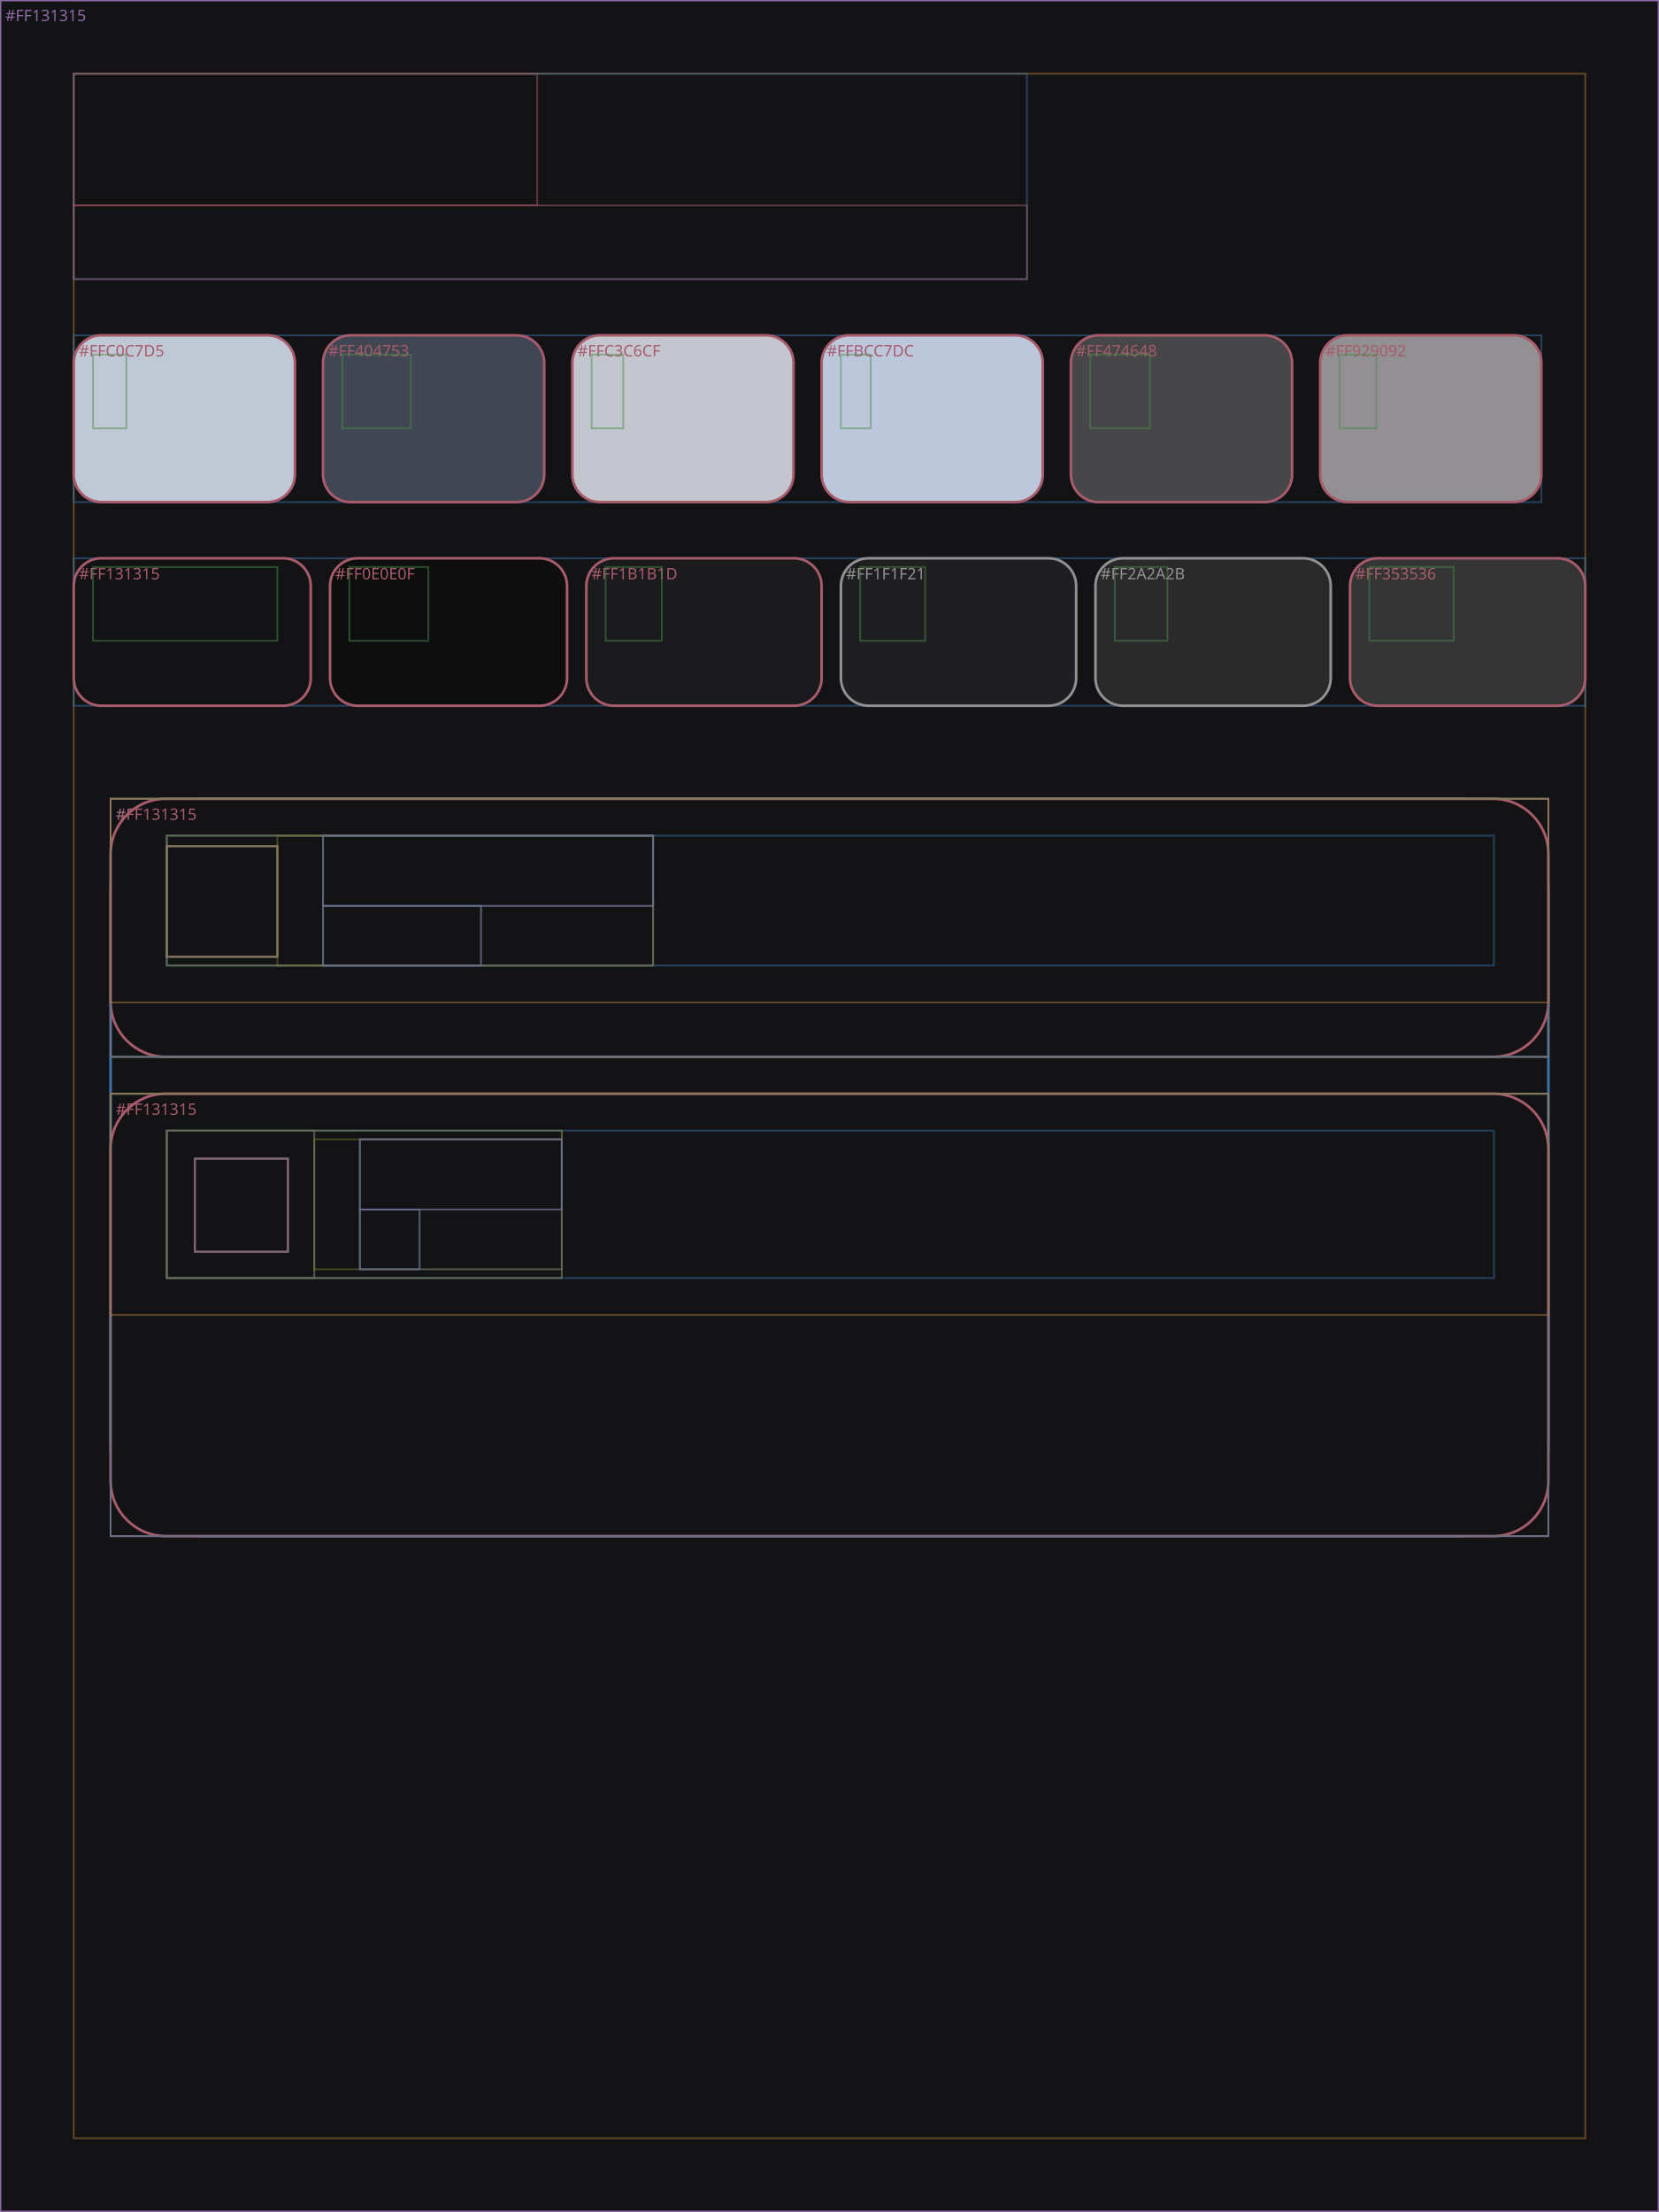
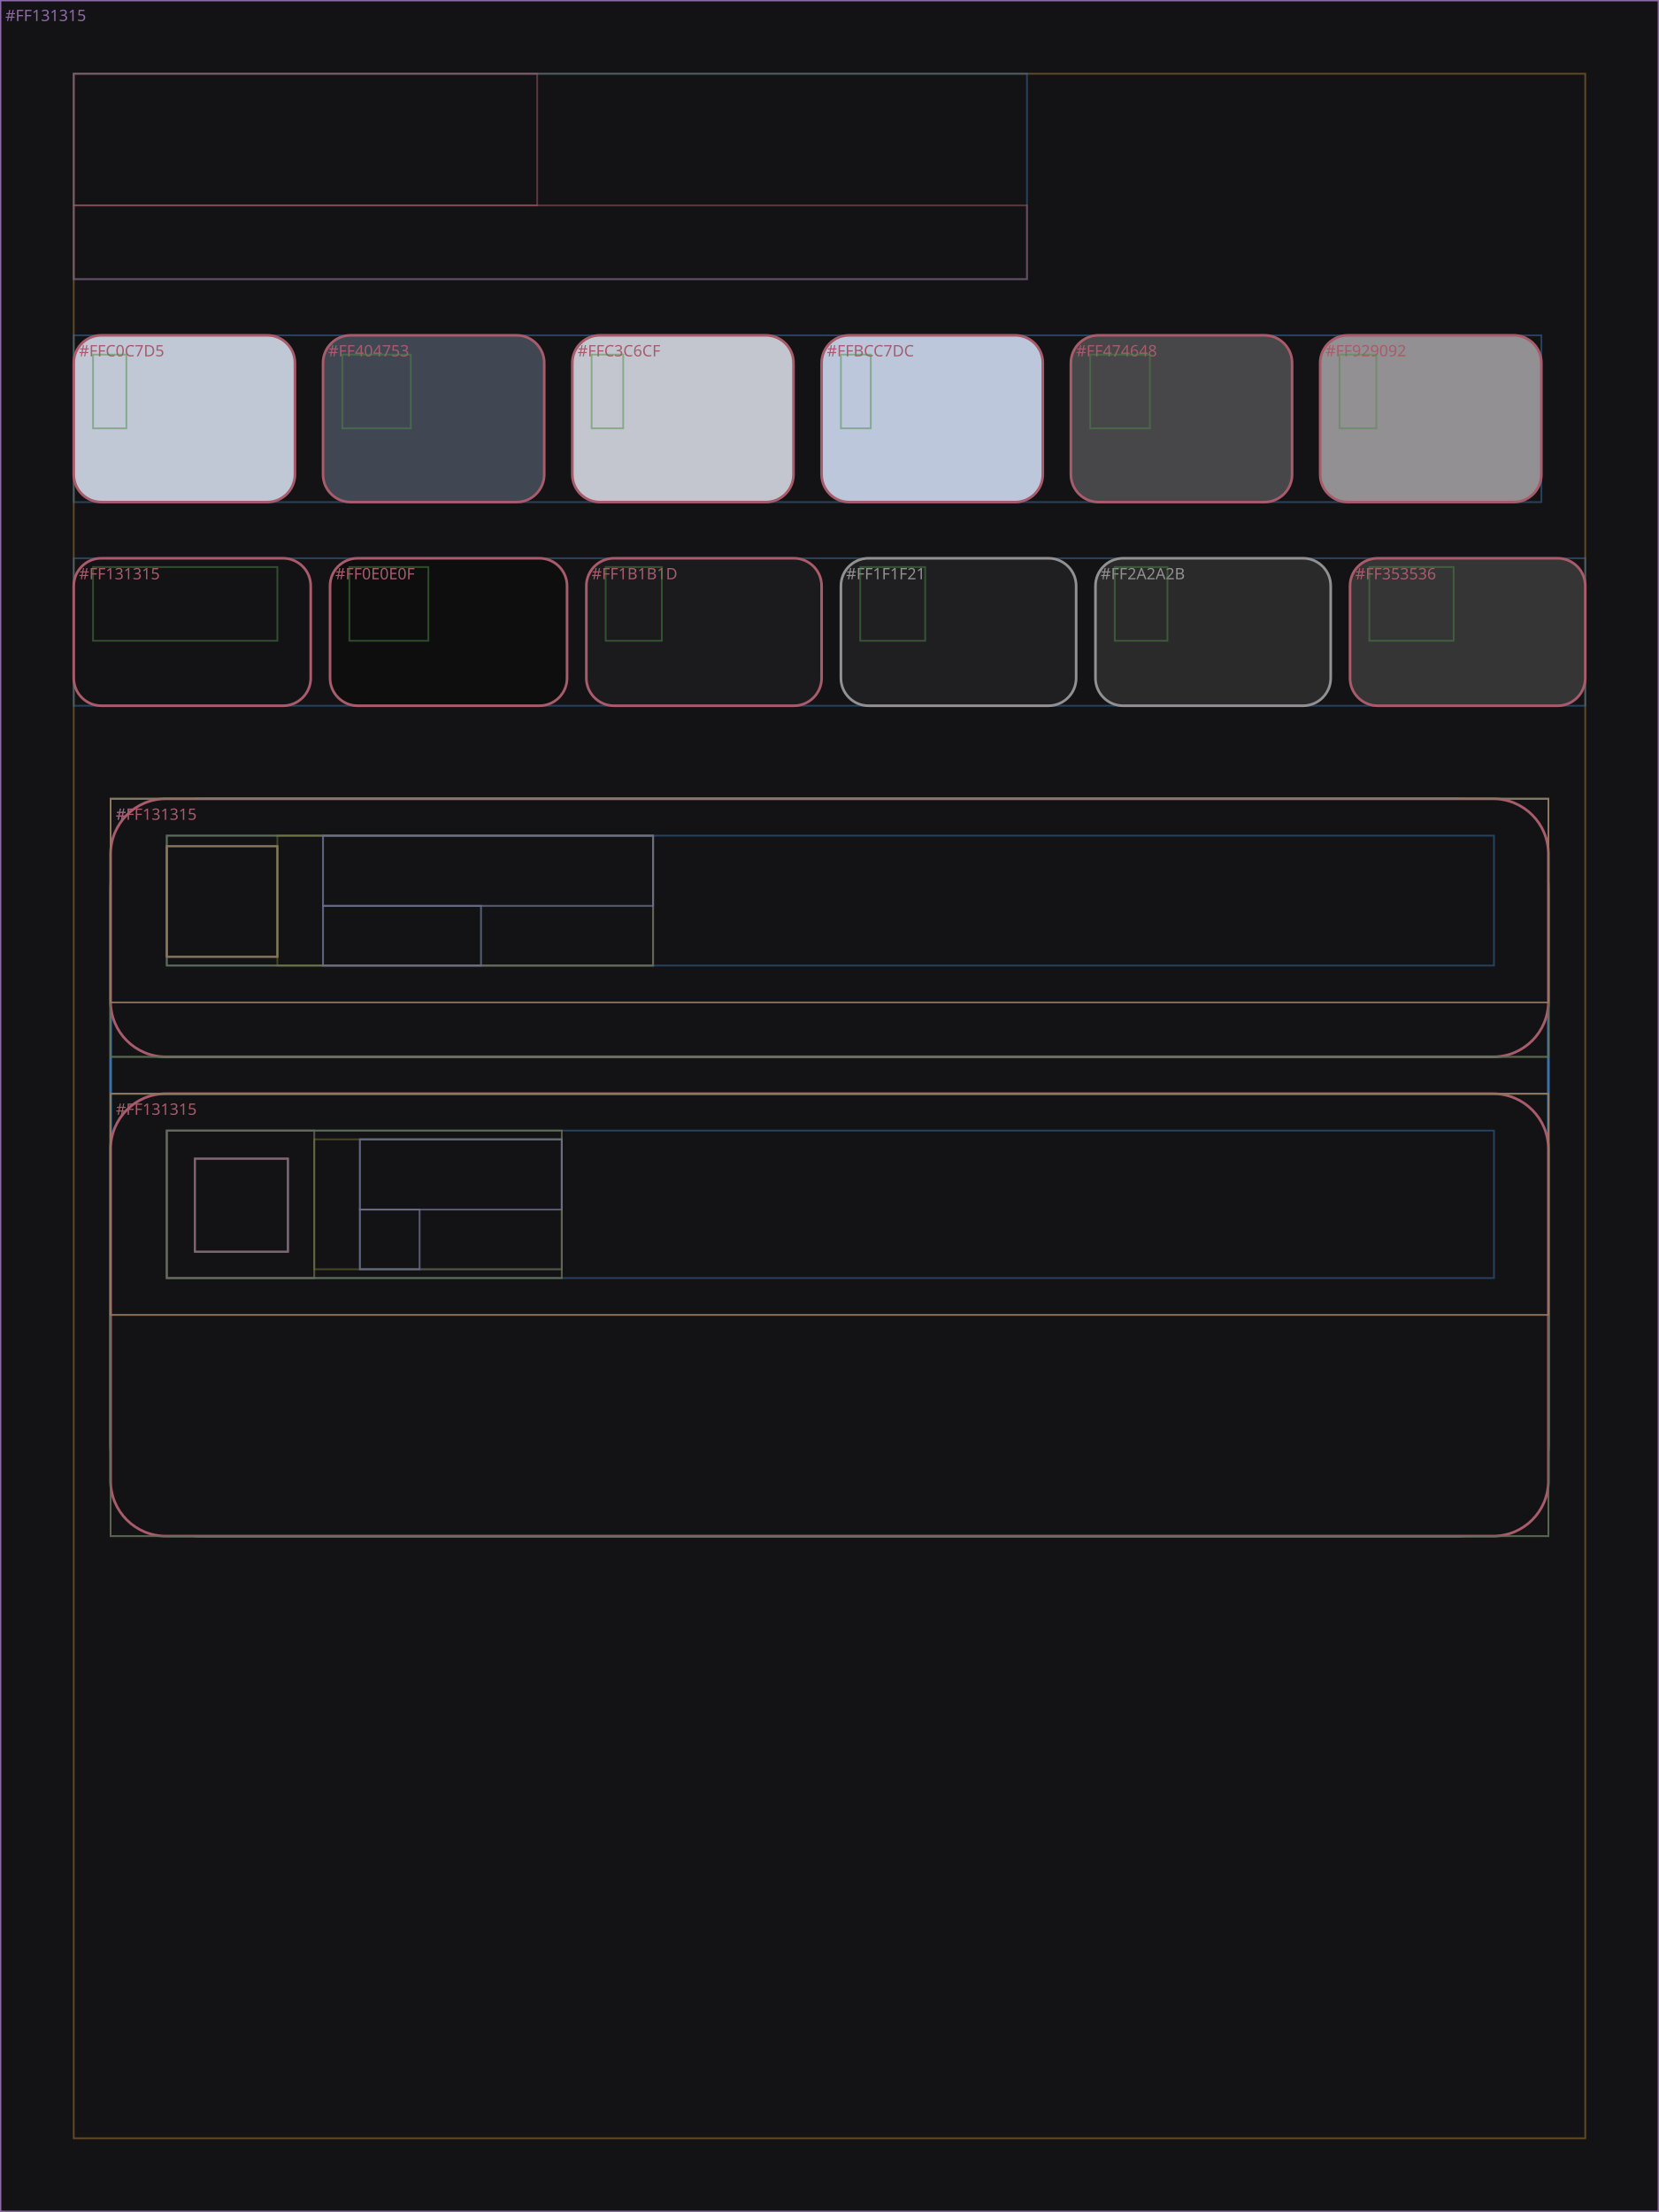
<svg xmlns="http://www.w3.org/2000/svg" viewBox="0 0 945 1260" width="945" height="1260" role="img" aria-label="Theme/Minimalist-Dark layout wireframe">
  <rect width="945" height="1260" fill="#ffffff" />
  <g>
    <rect x="0" y="0" width="945" height="1260" fill="none" fill-opacity="0" stroke="#5B6470" stroke-width="1" stroke-opacity="0.5" />
  </g>
  <g>
    <rect x="0" y="0" width="945" height="1260" fill="none" fill-opacity="0" stroke="#2E7D6B" stroke-width="1" stroke-opacity="0.5" />
  </g>
  <g>
    <rect x="0" y="0" width="945" height="1260" fill="#131315" fill-opacity="1" stroke="#8E6BA8" stroke-width="1.5" stroke-opacity="1" />
    <text x="3" y="12" font-family="system-ui, sans-serif" font-size="9" fill="#8E6BA8">#FF131315</text>
  </g>
  <g>
    <rect x="42" y="42" width="861" height="1176" fill="none" fill-opacity="0" stroke="#B0813B" stroke-width="1" stroke-opacity="0.5" />
  </g>
  <g>
    <rect x="42" y="42" width="543" height="117" fill="none" fill-opacity="0" stroke="#3B72A8" stroke-width="1" stroke-opacity="0.5" />
  </g>
  <g>
    <rect x="42" y="42" width="264" height="75" fill="none" fill-opacity="0" stroke="#A85B6B" stroke-width="1" stroke-opacity="0.5" />
  </g>
  <g>
    <rect x="42" y="117" width="543" height="42" fill="none" fill-opacity="0" stroke="#A85B6B" stroke-width="1" stroke-opacity="0.5" />
  </g>
  <g>
    <rect x="42" y="191" width="836" height="95" fill="none" fill-opacity="0" stroke="#3B72A8" stroke-width="1" stroke-opacity="0.5" />
  </g>
  <g>
    <path d="M57.75,191 H152.25 A15.75,15.75 0 0 1 168,206.75 V270.25 A15.75,15.75 0 0 1 152.25,286 H57.75 A15.75,15.75 0 0 1 42,270.25 V206.75 A15.75,15.75 0 0 1 57.75,191 Z" fill="#C0C7D5" fill-opacity="1" stroke="#A85B6B" stroke-width="1.5" stroke-opacity="1" />
    <text x="45" y="203" font-family="system-ui, sans-serif" font-size="9" fill="#A85B6B">#FFC0C7D5</text>
  </g>
  <g>
    <rect x="53" y="202" width="19" height="42" fill="none" fill-opacity="0" stroke="#4F8A4A" stroke-width="1" stroke-opacity="0.5" />
  </g>
  <g>
    <path d="M199.75,191 H294.25 A15.75,15.75 0 0 1 310,206.75 V270.25 A15.75,15.75 0 0 1 294.25,286 H199.75 A15.75,15.75 0 0 1 184,270.25 V206.75 A15.75,15.75 0 0 1 199.75,191 Z" fill="#404753" fill-opacity="1" stroke="#A85B6B" stroke-width="1.5" stroke-opacity="1" />
    <text x="187" y="203" font-family="system-ui, sans-serif" font-size="9" fill="#A85B6B">#FF404753</text>
  </g>
  <g>
    <rect x="195" y="202" width="39" height="42" fill="none" fill-opacity="0" stroke="#4F8A4A" stroke-width="1" stroke-opacity="0.5" />
  </g>
  <g>
    <path d="M341.75,191 H436.25 A15.75,15.75 0 0 1 452,206.75 V270.25 A15.75,15.75 0 0 1 436.25,286 H341.75 A15.75,15.75 0 0 1 326,270.25 V206.75 A15.75,15.75 0 0 1 341.75,191 Z" fill="#C3C6CF" fill-opacity="1" stroke="#A85B6B" stroke-width="1.5" stroke-opacity="1" />
    <text x="329" y="203" font-family="system-ui, sans-serif" font-size="9" fill="#A85B6B">#FFC3C6CF</text>
  </g>
  <g>
    <rect x="337" y="202" width="18" height="42" fill="none" fill-opacity="0" stroke="#4F8A4A" stroke-width="1" stroke-opacity="0.5" />
  </g>
  <g>
    <path d="M483.75,191 H578.25 A15.75,15.75 0 0 1 594,206.75 V270.25 A15.75,15.75 0 0 1 578.25,286 H483.75 A15.75,15.75 0 0 1 468,270.25 V206.75 A15.75,15.75 0 0 1 483.75,191 Z" fill="#BCC7DC" fill-opacity="1" stroke="#A85B6B" stroke-width="1.5" stroke-opacity="1" />
    <text x="471" y="203" font-family="system-ui, sans-serif" font-size="9" fill="#A85B6B">#FFBCC7DC</text>
  </g>
  <g>
    <rect x="479" y="202" width="17" height="42" fill="none" fill-opacity="0" stroke="#4F8A4A" stroke-width="1" stroke-opacity="0.5" />
  </g>
  <g>
    <path d="M625.75,191 H720.25 A15.75,15.75 0 0 1 736,206.75 V270.25 A15.75,15.75 0 0 1 720.25,286 H625.75 A15.75,15.75 0 0 1 610,270.25 V206.75 A15.75,15.75 0 0 1 625.75,191 Z" fill="#474648" fill-opacity="1" stroke="#A85B6B" stroke-width="1.5" stroke-opacity="1" />
    <text x="613" y="203" font-family="system-ui, sans-serif" font-size="9" fill="#A85B6B">#FF474648</text>
  </g>
  <g>
    <rect x="621" y="202" width="34" height="42" fill="none" fill-opacity="0" stroke="#4F8A4A" stroke-width="1" stroke-opacity="0.5" />
  </g>
  <g>
    <path d="M767.75,191 H862.25 A15.75,15.75 0 0 1 878,206.75 V270.25 A15.75,15.75 0 0 1 862.25,286 H767.75 A15.75,15.75 0 0 1 752,270.25 V206.75 A15.75,15.75 0 0 1 767.75,191 Z" fill="#929092" fill-opacity="1" stroke="#A85B6B" stroke-width="1.5" stroke-opacity="1" />
    <text x="755" y="203" font-family="system-ui, sans-serif" font-size="9" fill="#A85B6B">#FF929092</text>
  </g>
  <g>
    <rect x="763" y="202" width="21" height="42" fill="none" fill-opacity="0" stroke="#4F8A4A" stroke-width="1" stroke-opacity="0.5" />
  </g>
  <g>
    <rect x="42" y="318" width="861" height="84" fill="none" fill-opacity="0" stroke="#3B72A8" stroke-width="1" stroke-opacity="0.5" />
  </g>
  <g>
    <path d="M57.75,318 H161.25 A15.75,15.75 0 0 1 177,333.75 V386.25 A15.75,15.75 0 0 1 161.25,402 H57.75 A15.75,15.75 0 0 1 42,386.25 V333.75 A15.75,15.75 0 0 1 57.75,318 Z" fill="#131315" fill-opacity="1" stroke="#A85B6B" stroke-width="1.5" stroke-opacity="1" />
    <text x="45" y="330" font-family="system-ui, sans-serif" font-size="9" fill="#A85B6B">#FF131315</text>
  </g>
  <g>
    <rect x="53" y="323" width="105" height="42" fill="none" fill-opacity="0" stroke="#4F8A4A" stroke-width="1" stroke-opacity="0.5" />
  </g>
  <g>
    <path d="M203.75,318 H307.25 A15.75,15.75 0 0 1 323,333.75 V386.25 A15.75,15.75 0 0 1 307.25,402 H203.75 A15.75,15.75 0 0 1 188,386.25 V333.75 A15.75,15.75 0 0 1 203.75,318 Z" fill="#0E0E0F" fill-opacity="1" stroke="#A85B6B" stroke-width="1.5" stroke-opacity="1" />
    <text x="191" y="330" font-family="system-ui, sans-serif" font-size="9" fill="#A85B6B">#FF0E0E0F</text>
  </g>
  <g>
    <rect x="199" y="323" width="45" height="42" fill="none" fill-opacity="0" stroke="#4F8A4A" stroke-width="1" stroke-opacity="0.5" />
  </g>
  <g>
    <path d="M349.75,318 H452.25 A15.75,15.75 0 0 1 468,333.75 V386.25 A15.75,15.75 0 0 1 452.25,402 H349.75 A15.75,15.75 0 0 1 334,386.25 V333.75 A15.75,15.75 0 0 1 349.75,318 Z" fill="#1B1B1D" fill-opacity="1" stroke="#A85B6B" stroke-width="1.5" stroke-opacity="1" />
    <text x="337" y="330" font-family="system-ui, sans-serif" font-size="9" fill="#A85B6B">#FF1B1B1D</text>
  </g>
  <g>
    <rect x="345" y="323" width="32" height="42" fill="none" fill-opacity="0" stroke="#4F8A4A" stroke-width="1" stroke-opacity="0.5" />
  </g>
  <g>
    <path d="M494.75,318 H597.25 A15.75,15.75 0 0 1 613,333.75 V386.25 A15.75,15.75 0 0 1 597.25,402 H494.75 A15.75,15.75 0 0 1 479,386.25 V333.75 A15.75,15.75 0 0 1 494.75,318 Z" fill="#1F1F21" fill-opacity="1" stroke="#929092" stroke-width="1.5" stroke-opacity="1" />
    <text x="482" y="330" font-family="system-ui, sans-serif" font-size="9" fill="#929092">#FF1F1F21</text>
  </g>
  <g>
    <rect x="490" y="323" width="37" height="42" fill="none" fill-opacity="0" stroke="#4F8A4A" stroke-width="1" stroke-opacity="0.5" />
  </g>
  <g>
    <path d="M639.75,318 H742.25 A15.75,15.75 0 0 1 758,333.75 V386.25 A15.75,15.75 0 0 1 742.25,402 H639.75 A15.75,15.75 0 0 1 624,386.25 V333.75 A15.75,15.75 0 0 1 639.75,318 Z" fill="#2A2A2B" fill-opacity="1" stroke="#929092" stroke-width="1.5" stroke-opacity="1" />
    <text x="627" y="330" font-family="system-ui, sans-serif" font-size="9" fill="#929092">#FF2A2A2B</text>
  </g>
  <g>
    <rect x="635" y="323" width="30" height="42" fill="none" fill-opacity="0" stroke="#4F8A4A" stroke-width="1" stroke-opacity="0.5" />
  </g>
  <g>
    <path d="M784.75,318 H887.25 A15.75,15.75 0 0 1 903,333.75 V386.25 A15.75,15.75 0 0 1 887.25,402 H784.75 A15.75,15.75 0 0 1 769,386.25 V333.75 A15.75,15.75 0 0 1 784.75,318 Z" fill="#353536" fill-opacity="1" stroke="#A85B6B" stroke-width="1.5" stroke-opacity="1" />
    <text x="772" y="330" font-family="system-ui, sans-serif" font-size="9" fill="#A85B6B">#FF353536</text>
  </g>
  <g>
    <rect x="780" y="323" width="48" height="42" fill="none" fill-opacity="0" stroke="#4F8A4A" stroke-width="1" stroke-opacity="0.5" />
  </g>
  <g>
    <path d="M115.5,455 H829.5 A52.5,52.5 0 0 1 882,507.5 V822.5 A52.5,52.5 0 0 1 829.5,875 H115.5 A52.5,52.5 0 0 1 63,822.5 V507.5 A52.5,52.5 0 0 1 115.5,455 Z" fill="#131315" fill-opacity="1" stroke="#3B72A8" stroke-width="1.5" stroke-opacity="1" />
    <text x="66" y="467" font-family="system-ui, sans-serif" font-size="9" fill="#3B72A8">#FF131315  pad 8.0dp  gap 8.0dp</text>
  </g>
  <g>
    <path d="M94.5,455 H850.5 A31.5,31.5 0 0 1 882,486.5 V570.5 A31.5,31.5 0 0 1 850.5,602 H94.5 A31.5,31.5 0 0 1 63,570.5 V486.5 A31.5,31.5 0 0 1 94.5,455 Z" fill="#131315" fill-opacity="1" stroke="#A85B6B" stroke-width="1.5" stroke-opacity="1" />
    <text x="66" y="467" font-family="system-ui, sans-serif" font-size="9" fill="#A85B6B">#FF131315</text>
  </g>
  <g>
    <rect x="63" y="455" width="819" height="147" fill="none" fill-opacity="0" stroke="#4F8A4A" stroke-width="1" stroke-opacity="0.5" />
  </g>
  <g>
    <rect x="63" y="455" width="819" height="147" fill="none" fill-opacity="0" stroke="#7A7A33" stroke-width="1" stroke-opacity="0.5" />
  </g>
  <g>
    <rect x="63" y="455" width="819" height="147" fill="none" fill-opacity="0" stroke="#5B6470" stroke-width="1" stroke-opacity="0.5" />
  </g>
  <g>
-     <rect x="63" y="455" width="819" height="147" fill="none" fill-opacity="0" stroke="#2E7D6B" stroke-width="1" stroke-opacity="0.5" />
-   </g>
-   <g>
-     <rect x="63" y="455" width="819" height="147" fill="none" fill-opacity="0" stroke="#8E6BA8" stroke-width="1" stroke-opacity="0.5" />
+     <rect x="63" y="455" width="819" height="116" fill="none" fill-opacity="0" stroke="#2E7D6B" stroke-width="1" stroke-opacity="0.5" />
+   </g>
+   <g>
+     <rect x="63" y="455" width="819" height="116" fill="none" fill-opacity="0" stroke="#8E6BA8" stroke-width="1" stroke-opacity="0.5" />
  </g>
  <g>
    <rect x="63" y="455" width="819" height="116" fill="none" fill-opacity="0" stroke="#B0813B" stroke-width="1" stroke-opacity="0.5" />
  </g>
  <g>
    <rect x="95" y="476" width="756" height="74" fill="none" fill-opacity="0" stroke="#3B72A8" stroke-width="1" stroke-opacity="0.5" />
  </g>
  <g>
    <rect x="95" y="476" width="277" height="74" fill="none" fill-opacity="0" stroke="#A85B6B" stroke-width="1" stroke-opacity="0.5" />
  </g>
  <g>
    <rect x="95" y="476" width="277" height="74" fill="none" fill-opacity="0" stroke="#4F8A4A" stroke-width="1" stroke-opacity="0.5" />
  </g>
  <g>
    <rect x="95" y="482" width="63" height="63" fill="none" fill-opacity="0" stroke="#7A7A33" stroke-width="1" stroke-opacity="0.5" />
  </g>
  <g>
    <rect x="95" y="482" width="63" height="63" fill="none" fill-opacity="0" stroke="#5B6470" stroke-width="1" stroke-opacity="0.5" />
  </g>
  <g>
    <rect x="95" y="482" width="63" height="63" fill="none" fill-opacity="0" stroke="#2E7D6B" stroke-width="1" stroke-opacity="0.5" />
  </g>
  <g>
    <rect x="95" y="482" width="63" height="63" fill="none" fill-opacity="0" stroke="#8E6BA8" stroke-width="1" stroke-opacity="0.5" />
  </g>
  <g>
    <rect x="95" y="482" width="63" height="63" fill="none" fill-opacity="0" stroke="#B0813B" stroke-width="1" stroke-opacity="0.5" />
  </g>
  <g>
    <rect x="158" y="476" width="214" height="74" fill="none" fill-opacity="0" stroke="#7A7A33" stroke-width="1" stroke-opacity="0.5" />
  </g>
  <g>
    <rect x="184" y="476" width="188" height="74" fill="none" fill-opacity="0" stroke="#5B6470" stroke-width="1" stroke-opacity="0.5" />
  </g>
  <g>
    <rect x="184" y="476" width="188" height="40" fill="none" fill-opacity="0" stroke="#2E7D6B" stroke-width="1" stroke-opacity="0.5" />
  </g>
  <g>
    <rect x="184" y="476" width="188" height="40" fill="none" fill-opacity="0" stroke="#8E6BA8" stroke-width="1" stroke-opacity="0.5" />
  </g>
  <g>
    <rect x="184" y="516" width="90" height="34" fill="none" fill-opacity="0" stroke="#2E7D6B" stroke-width="1" stroke-opacity="0.5" />
  </g>
  <g>
    <rect x="184" y="516" width="90" height="34" fill="none" fill-opacity="0" stroke="#8E6BA8" stroke-width="1" stroke-opacity="0.5" />
  </g>
  <g>
    <path d="M94.5,623 H850.5 A31.5,31.5 0 0 1 882,654.5 V843.5 A31.5,31.5 0 0 1 850.5,875 H94.5 A31.5,31.5 0 0 1 63,843.5 V654.5 A31.5,31.5 0 0 1 94.5,623 Z" fill="#131315" fill-opacity="1" stroke="#A85B6B" stroke-width="1.5" stroke-opacity="1" />
    <text x="66" y="635" font-family="system-ui, sans-serif" font-size="9" fill="#A85B6B">#FF131315</text>
  </g>
  <g>
    <rect x="63" y="623" width="819" height="252" fill="none" fill-opacity="0" stroke="#4F8A4A" stroke-width="1" stroke-opacity="0.5" />
  </g>
  <g>
    <rect x="63" y="623" width="819" height="252" fill="none" fill-opacity="0" stroke="#7A7A33" stroke-width="1" stroke-opacity="0.5" />
  </g>
  <g>
    <rect x="63" y="623" width="819" height="252" fill="none" fill-opacity="0" stroke="#5B6470" stroke-width="1" stroke-opacity="0.5" />
  </g>
  <g>
-     <rect x="63" y="623" width="819" height="252" fill="none" fill-opacity="0" stroke="#2E7D6B" stroke-width="1" stroke-opacity="0.5" />
-   </g>
-   <g>
-     <rect x="63" y="623" width="819" height="252" fill="none" fill-opacity="0" stroke="#8E6BA8" stroke-width="1" stroke-opacity="0.5" />
+     <rect x="63" y="623" width="819" height="126" fill="none" fill-opacity="0" stroke="#2E7D6B" stroke-width="1" stroke-opacity="0.5" />
+   </g>
+   <g>
+     <rect x="63" y="623" width="819" height="126" fill="none" fill-opacity="0" stroke="#8E6BA8" stroke-width="1" stroke-opacity="0.5" />
  </g>
  <g>
    <rect x="63" y="623" width="819" height="126" fill="none" fill-opacity="0" stroke="#B0813B" stroke-width="1" stroke-opacity="0.5" />
  </g>
  <g>
    <rect x="95" y="644" width="756" height="84" fill="none" fill-opacity="0" stroke="#3B72A8" stroke-width="1" stroke-opacity="0.5" />
  </g>
  <g>
    <rect x="95" y="644" width="225" height="84" fill="none" fill-opacity="0" stroke="#A85B6B" stroke-width="1" stroke-opacity="0.5" />
  </g>
  <g>
    <rect x="95" y="644" width="225" height="84" fill="none" fill-opacity="0" stroke="#4F8A4A" stroke-width="1" stroke-opacity="0.5" />
  </g>
  <g>
    <rect x="95" y="644" width="84" height="84" fill="none" fill-opacity="0" stroke="#7A7A33" stroke-width="1" stroke-opacity="0.5" />
  </g>
  <g>
    <rect x="95" y="644" width="84" height="84" fill="none" fill-opacity="0" stroke="#5B6470" stroke-width="1" stroke-opacity="0.5" />
  </g>
  <g>
    <rect x="111" y="660" width="53" height="53" fill="none" fill-opacity="0" stroke="#2E7D6B" stroke-width="1" stroke-opacity="0.5" />
  </g>
  <g>
    <rect x="111" y="660" width="53" height="53" fill="none" fill-opacity="0" stroke="#8E6BA8" stroke-width="1" stroke-opacity="0.5" />
  </g>
  <g>
    <rect x="111" y="660" width="53" height="53" fill="none" fill-opacity="0" stroke="#B0813B" stroke-width="1" stroke-opacity="0.5" />
  </g>
  <g>
    <rect x="111" y="660" width="53" height="53" fill="none" fill-opacity="0" stroke="#3B72A8" stroke-width="1" stroke-opacity="0.5" />
  </g>
  <g>
    <rect x="111" y="660" width="53" height="53" fill="none" fill-opacity="0" stroke="#A85B6B" stroke-width="1" stroke-opacity="0.5" />
  </g>
  <g>
    <rect x="179" y="649" width="141" height="74" fill="none" fill-opacity="0" stroke="#7A7A33" stroke-width="1" stroke-opacity="0.5" />
  </g>
  <g>
    <rect x="205" y="649" width="115" height="74" fill="none" fill-opacity="0" stroke="#5B6470" stroke-width="1" stroke-opacity="0.5" />
  </g>
  <g>
    <rect x="205" y="649" width="115" height="40" fill="none" fill-opacity="0" stroke="#2E7D6B" stroke-width="1" stroke-opacity="0.5" />
  </g>
  <g>
    <rect x="205" y="649" width="115" height="40" fill="none" fill-opacity="0" stroke="#8E6BA8" stroke-width="1" stroke-opacity="0.5" />
  </g>
  <g>
    <rect x="205" y="689" width="34" height="34" fill="none" fill-opacity="0" stroke="#2E7D6B" stroke-width="1" stroke-opacity="0.5" />
  </g>
  <g>
    <rect x="205" y="689" width="34" height="34" fill="none" fill-opacity="0" stroke="#8E6BA8" stroke-width="1" stroke-opacity="0.5" />
  </g>
</svg>
